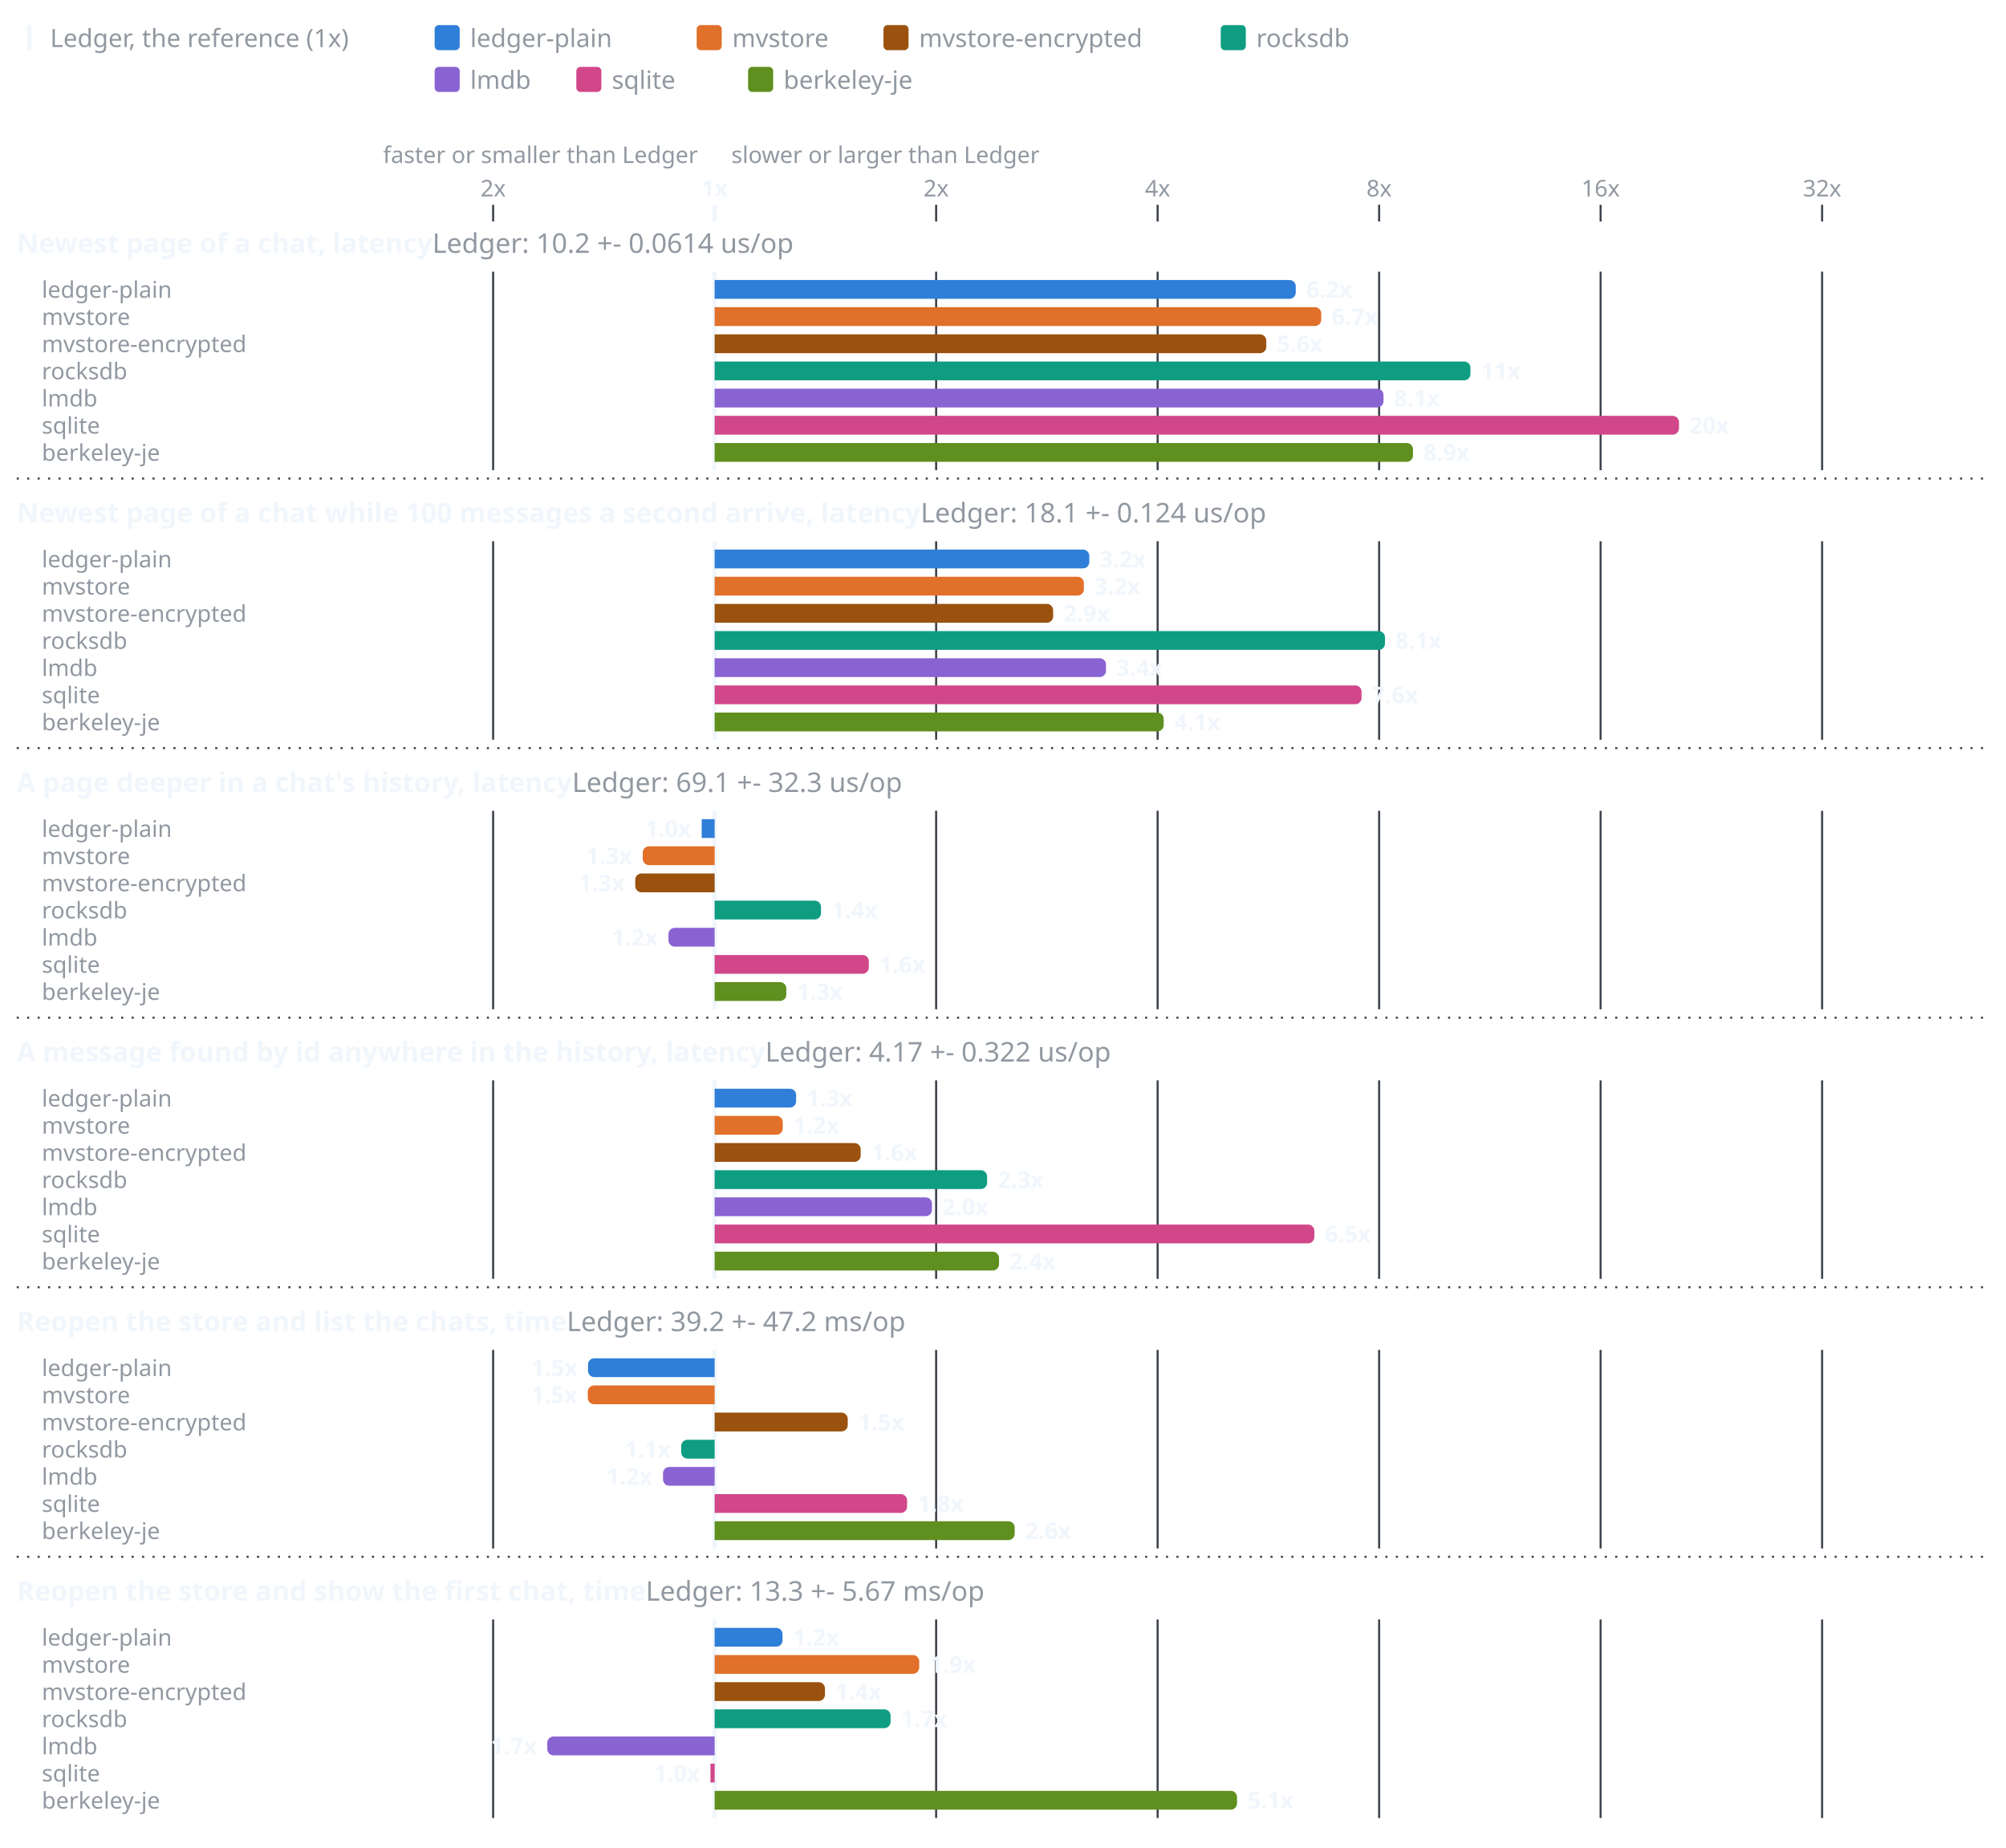
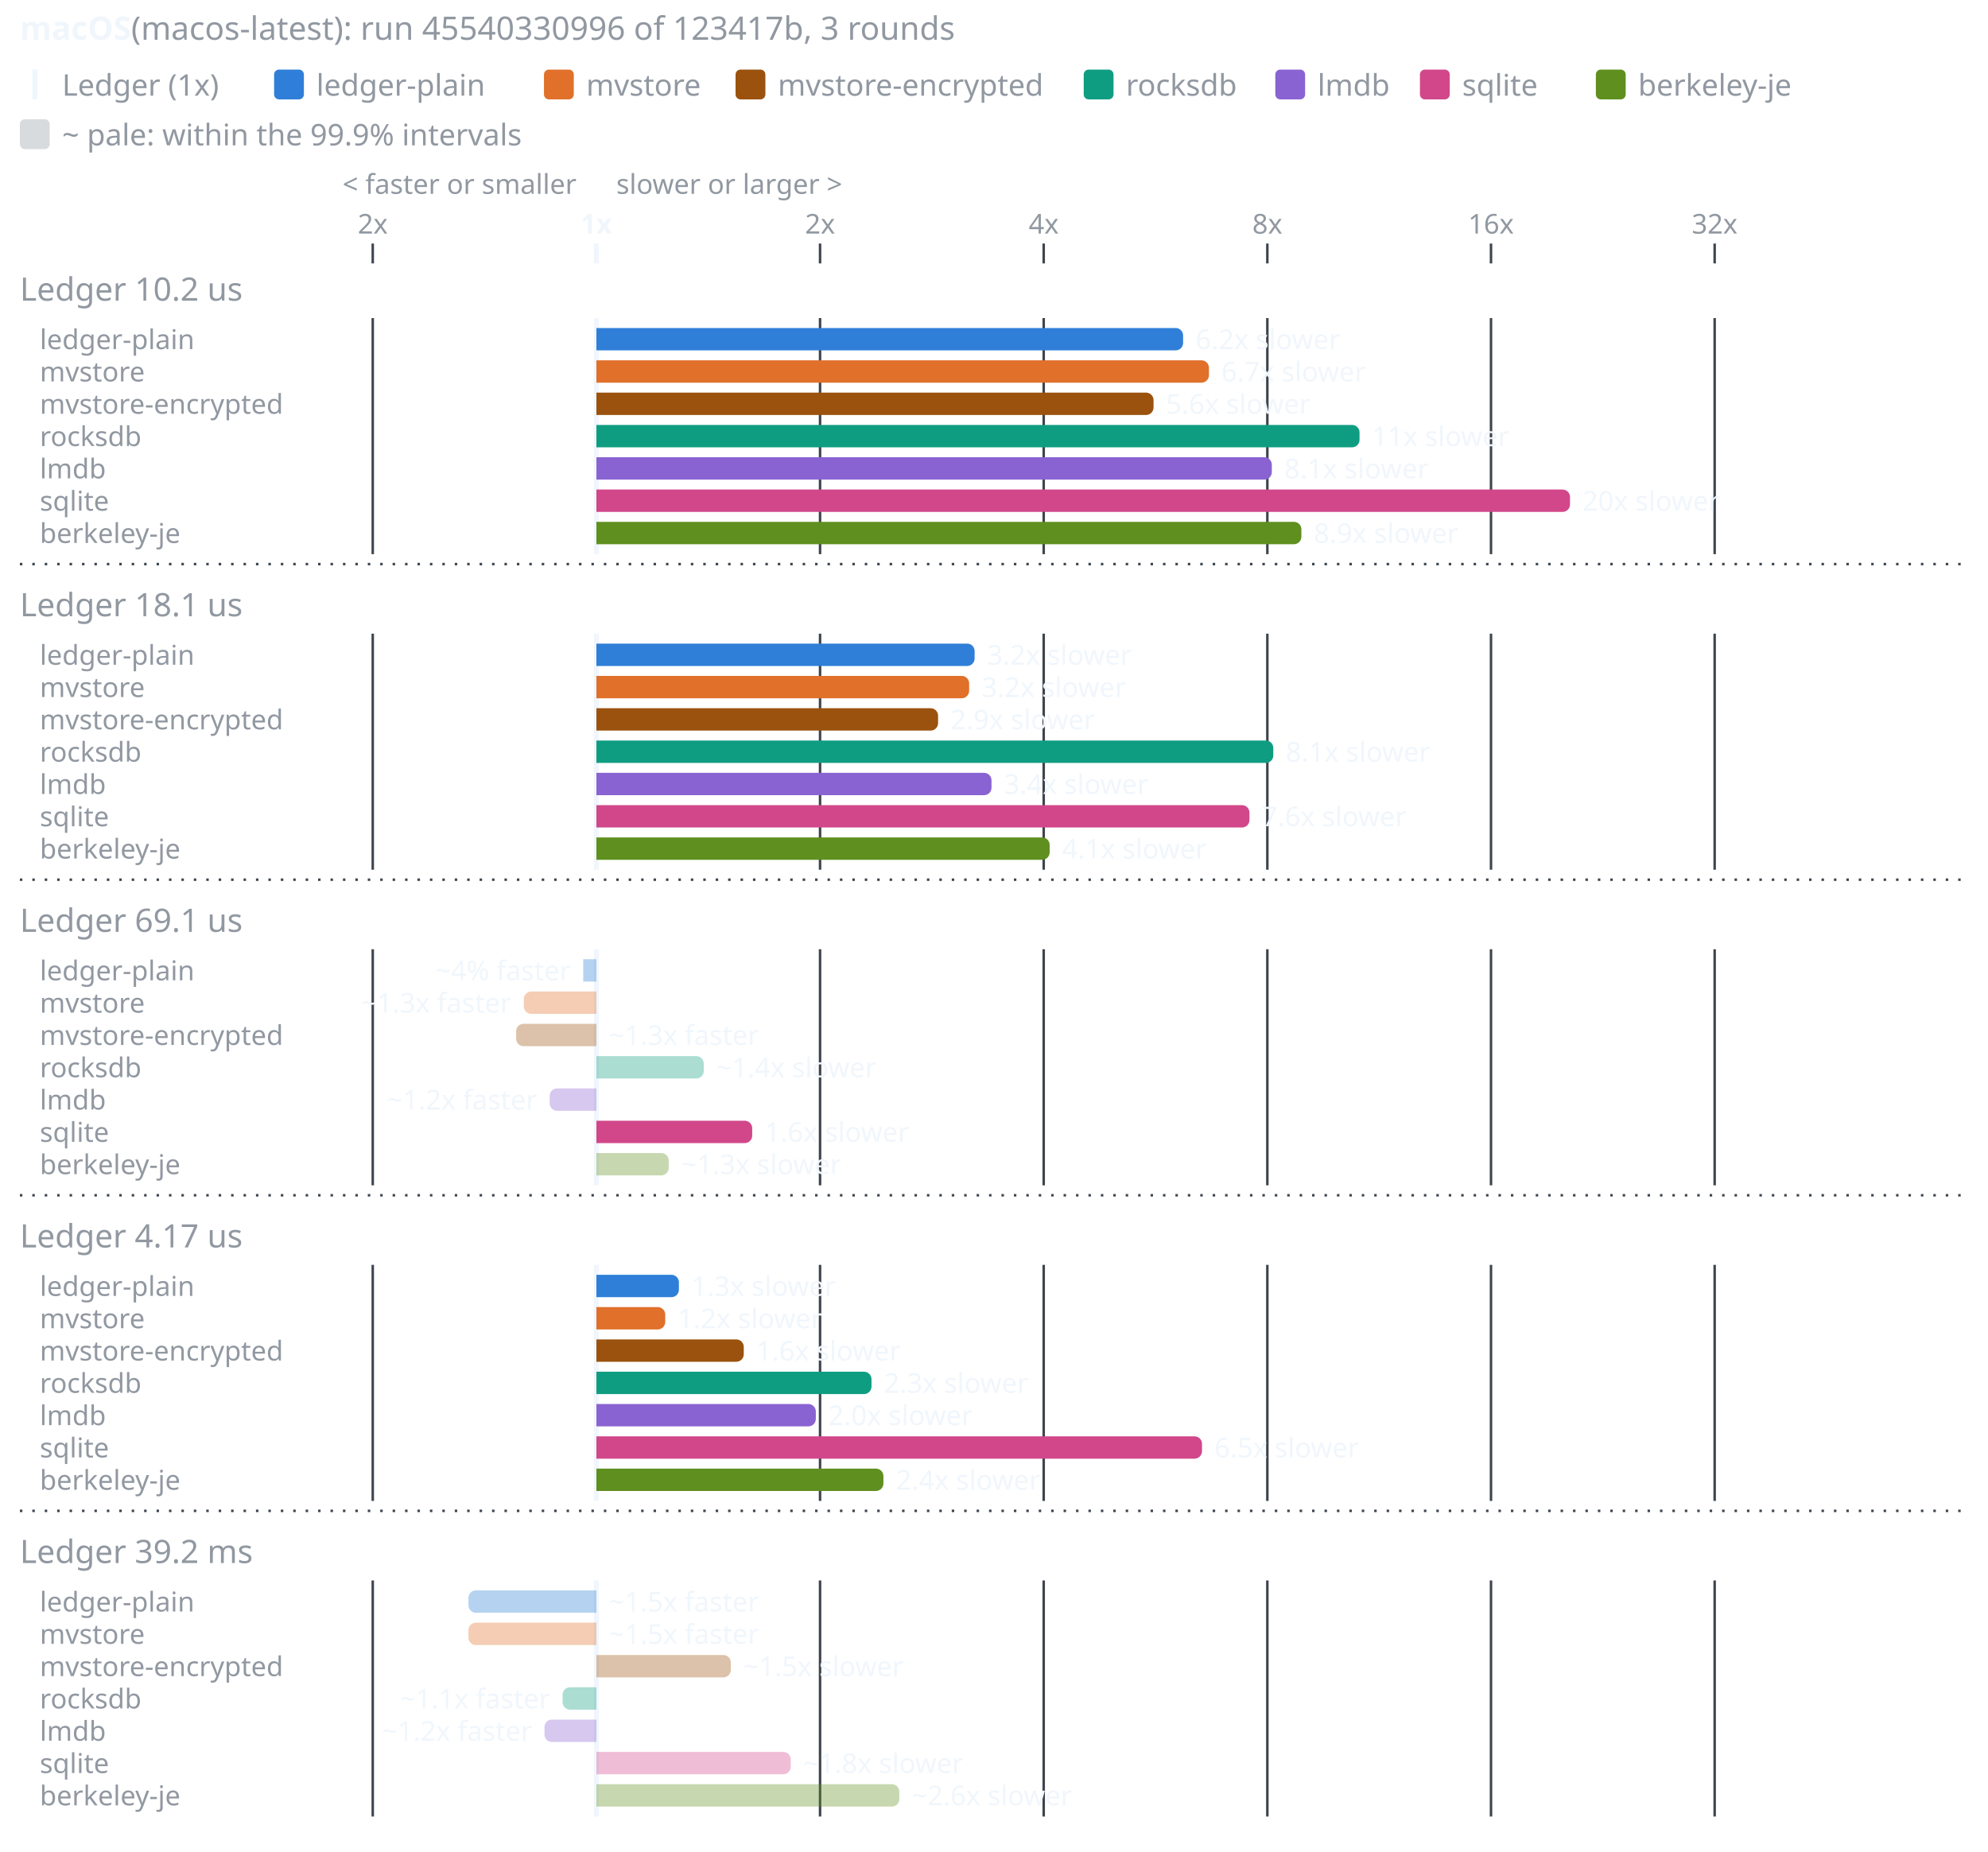
- <svg xmlns="http://www.w3.org/2000/svg" viewBox="0 0 960 884" width="960" height="884" font-family="-apple-system, BlinkMacSystemFont, 'Segoe UI', 'Noto Sans', Helvetica, Arial, sans-serif" role="img" aria-label="Reads on macOS: each engine's cost relative to Ledger">
+ <svg xmlns="http://www.w3.org/2000/svg" viewBox="0 0 800 745" width="800" height="745" font-family="-apple-system, BlinkMacSystemFont, 'Segoe UI', 'Noto Sans', Helvetica, Arial, sans-serif" role="img" aria-label="Reads on macOS: each engine's cost relative to Ledger">
  <defs>
    <pattern id="hatch" width="5" height="5" patternUnits="userSpaceOnUse" patternTransform="rotate(45)">
      <rect width="5" height="5" fill="#8b949e" fill-opacity="0.25" />
      <line x1="0" y1="0" x2="0" y2="5" stroke="#8b949e" stroke-width="2.5" />
    </pattern>
  </defs>
-   <line x1="14" y1="12" x2="14" y2="24" stroke="#f0f6fc" stroke-width="2" />
-   <text x="24" y="22.5" font-size="12" fill="#9198a1">Ledger, the reference (1x)</text>
-   <rect x="208" y="12" width="12" height="12" rx="2" fill="#2f7fd8" />
-   <text x="225" y="22.5" font-size="12" fill="#9198a1">ledger-plain</text>
-   <rect x="333.4" y="12" width="12" height="12" rx="2" fill="#e0702a" />
-   <text x="350.4" y="22.5" font-size="12" fill="#9198a1">mvstore</text>
-   <rect x="422.8" y="12" width="12" height="12" rx="2" fill="#9a520e" />
-   <text x="439.8" y="22.5" font-size="12" fill="#9198a1">mvstore-encrypted</text>
-   <rect x="584.2" y="12" width="12" height="12" rx="2" fill="#0f9d82" />
-   <text x="601.2" y="22.5" font-size="12" fill="#9198a1">rocksdb</text>
-   <rect x="208" y="32" width="12" height="12" rx="2" fill="#8a63d2" />
-   <text x="225" y="42.5" font-size="12" fill="#9198a1">lmdb</text>
-   <rect x="275.8" y="32" width="12" height="12" rx="2" fill="#d1478a" />
-   <text x="292.8" y="42.5" font-size="12" fill="#9198a1">sqlite</text>
-   <rect x="358.0" y="32" width="12" height="12" rx="2" fill="#5f8f1f" />
-   <text x="375.0" y="42.5" font-size="12" fill="#9198a1">berkeley-je</text>
-   <text x="334.0" y="78" font-size="11" text-anchor="end" fill="#9198a1">faster or smaller than Ledger</text>
-   <text x="350.0" y="78" font-size="11" fill="#9198a1">slower or larger than Ledger</text>
-   <line x1="236.0" y1="98.0" x2="236.0" y2="106.0" stroke="#3d444d" stroke-width="1" />
-   <line x1="342.0" y1="98.0" x2="342.0" y2="106.0" stroke="#f0f6fc" stroke-width="2" />
-   <line x1="448.0" y1="98.0" x2="448.0" y2="106.0" stroke="#3d444d" stroke-width="1" />
-   <line x1="554.0" y1="98.0" x2="554.0" y2="106.0" stroke="#3d444d" stroke-width="1" />
-   <line x1="660.0" y1="98.0" x2="660.0" y2="106.0" stroke="#3d444d" stroke-width="1" />
-   <line x1="766.0" y1="98.0" x2="766.0" y2="106.0" stroke="#3d444d" stroke-width="1" />
-   <line x1="872.0" y1="98.0" x2="872.0" y2="106.0" stroke="#3d444d" stroke-width="1" />
-   <text x="236.0" y="94" font-size="11" text-anchor="middle" fill="#9198a1">2x</text>
-   <text x="342.0" y="94" font-size="11" text-anchor="middle" fill="#f0f6fc" font-weight="600">1x</text>
-   <text x="448.0" y="94" font-size="11" text-anchor="middle" fill="#9198a1">2x</text>
-   <text x="554.0" y="94" font-size="11" text-anchor="middle" fill="#9198a1">4x</text>
-   <text x="660.0" y="94" font-size="11" text-anchor="middle" fill="#9198a1">8x</text>
-   <text x="766.0" y="94" font-size="11" text-anchor="middle" fill="#9198a1">16x</text>
-   <text x="872.0" y="94" font-size="11" text-anchor="middle" fill="#9198a1">32x</text>
-   <text x="8" y="121" font-size="13" font-weight="600" fill="#f0f6fc">Newest page of a chat, latency<tspan font-weight="400" fill="#9198a1">  Ledger: 10.2 +- 0.0614 us/op</tspan>
-   </text>
-   <line x1="236.0" y1="130.0" x2="236.0" y2="225.0" stroke="#3d444d" stroke-width="1" />
-   <line x1="342.0" y1="130.0" x2="342.0" y2="225.0" stroke="#f0f6fc" stroke-width="2" />
-   <line x1="448.0" y1="130.0" x2="448.0" y2="225.0" stroke="#3d444d" stroke-width="1" />
-   <line x1="554.0" y1="130.0" x2="554.0" y2="225.0" stroke="#3d444d" stroke-width="1" />
-   <line x1="660.0" y1="130.0" x2="660.0" y2="225.0" stroke="#3d444d" stroke-width="1" />
-   <line x1="766.0" y1="130.0" x2="766.0" y2="225.0" stroke="#3d444d" stroke-width="1" />
-   <line x1="872.0" y1="130.0" x2="872.0" y2="225.0" stroke="#3d444d" stroke-width="1" />
-   <text x="20" y="142.5" font-size="11" fill="#9198a1">ledger-plain</text>
-   <path d="M342.0,134.0H617.1a3,3 0 0 1 3,3v3a3,3 0 0 1 -3,3H342.0z" fill="#2f7fd8" />
-   <text x="625.1" y="142.5" font-size="11" font-weight="600" fill="#f0f6fc">6.2x</text>
-   <text x="20" y="155.5" font-size="11" fill="#9198a1">mvstore</text>
-   <path d="M342.0,147.0H629.3a3,3 0 0 1 3,3v3a3,3 0 0 1 -3,3H342.0z" fill="#e0702a" />
-   <text x="637.3" y="155.5" font-size="11" font-weight="600" fill="#f0f6fc">6.7x</text>
-   <text x="20" y="168.5" font-size="11" fill="#9198a1">mvstore-encrypted</text>
-   <path d="M342.0,160.0H603.0a3,3 0 0 1 3,3v3a3,3 0 0 1 -3,3H342.0z" fill="#9a520e" />
-   <text x="611.0" y="168.5" font-size="11" font-weight="600" fill="#f0f6fc">5.6x</text>
-   <text x="20" y="181.5" font-size="11" fill="#9198a1">rocksdb</text>
-   <path d="M342.0,173.0H700.7a3,3 0 0 1 3,3v3a3,3 0 0 1 -3,3H342.0z" fill="#0f9d82" />
-   <text x="708.7" y="181.5" font-size="11" font-weight="600" fill="#f0f6fc">11x</text>
-   <text x="20" y="194.5" font-size="11" fill="#9198a1">lmdb</text>
-   <path d="M342.0,186.0H659.1a3,3 0 0 1 3,3v3a3,3 0 0 1 -3,3H342.0z" fill="#8a63d2" />
-   <text x="667.1" y="194.5" font-size="11" font-weight="600" fill="#f0f6fc">8.1x</text>
-   <text x="20" y="207.5" font-size="11" fill="#9198a1">sqlite</text>
-   <path d="M342.0,199.0H800.5a3,3 0 0 1 3,3v3a3,3 0 0 1 -3,3H342.0z" fill="#d1478a" />
-   <text x="808.5" y="207.5" font-size="11" font-weight="600" fill="#f0f6fc">20x</text>
-   <text x="20" y="220.5" font-size="11" fill="#9198a1">berkeley-je</text>
-   <path d="M342.0,212.0H673.2a3,3 0 0 1 3,3v3a3,3 0 0 1 -3,3H342.0z" fill="#5f8f1f" />
-   <text x="681.2" y="220.5" font-size="11" font-weight="600" fill="#f0f6fc">8.9x</text>
-   <line x1="8" y1="229.0" x2="952" y2="229.0" stroke="#3d444d" stroke-width="1" stroke-dasharray="1 4" />
-   <text x="8" y="250" font-size="13" font-weight="600" fill="#f0f6fc">Newest page of a chat while 100 messages a second arrive, latency<tspan font-weight="400" fill="#9198a1">  Ledger: 18.1 +- 0.124 us/op</tspan>
-   </text>
-   <line x1="236.0" y1="259.0" x2="236.0" y2="354.0" stroke="#3d444d" stroke-width="1" />
-   <line x1="342.0" y1="259.0" x2="342.0" y2="354.0" stroke="#f0f6fc" stroke-width="2" />
-   <line x1="448.0" y1="259.0" x2="448.0" y2="354.0" stroke="#3d444d" stroke-width="1" />
-   <line x1="554.0" y1="259.0" x2="554.0" y2="354.0" stroke="#3d444d" stroke-width="1" />
-   <line x1="660.0" y1="259.0" x2="660.0" y2="354.0" stroke="#3d444d" stroke-width="1" />
-   <line x1="766.0" y1="259.0" x2="766.0" y2="354.0" stroke="#3d444d" stroke-width="1" />
-   <line x1="872.0" y1="259.0" x2="872.0" y2="354.0" stroke="#3d444d" stroke-width="1" />
-   <text x="20" y="271.5" font-size="11" fill="#9198a1">ledger-plain</text>
-   <path d="M342.0,263.0H518.3a3,3 0 0 1 3,3v3a3,3 0 0 1 -3,3H342.0z" fill="#2f7fd8" />
-   <text x="526.3" y="271.5" font-size="11" font-weight="600" fill="#f0f6fc">3.2x</text>
-   <text x="20" y="284.5" font-size="11" fill="#9198a1">mvstore</text>
-   <path d="M342.0,276.0H515.7a3,3 0 0 1 3,3v3a3,3 0 0 1 -3,3H342.0z" fill="#e0702a" />
-   <text x="523.7" y="284.5" font-size="11" font-weight="600" fill="#f0f6fc">3.2x</text>
-   <text x="20" y="297.5" font-size="11" fill="#9198a1">mvstore-encrypted</text>
-   <path d="M342.0,289.0H501.0a3,3 0 0 1 3,3v3a3,3 0 0 1 -3,3H342.0z" fill="#9a520e" />
-   <text x="509.0" y="297.5" font-size="11" font-weight="600" fill="#f0f6fc">2.9x</text>
-   <text x="20" y="310.5" font-size="11" fill="#9198a1">rocksdb</text>
-   <path d="M342.0,302.0H659.8a3,3 0 0 1 3,3v3a3,3 0 0 1 -3,3H342.0z" fill="#0f9d82" />
-   <text x="667.8" y="310.5" font-size="11" font-weight="600" fill="#f0f6fc">8.1x</text>
-   <text x="20" y="323.5" font-size="11" fill="#9198a1">lmdb</text>
-   <path d="M342.0,315.0H526.3a3,3 0 0 1 3,3v3a3,3 0 0 1 -3,3H342.0z" fill="#8a63d2" />
-   <text x="534.3" y="323.5" font-size="11" font-weight="600" fill="#f0f6fc">3.4x</text>
-   <text x="20" y="336.5" font-size="11" fill="#9198a1">sqlite</text>
-   <path d="M342.0,328.0H648.6a3,3 0 0 1 3,3v3a3,3 0 0 1 -3,3H342.0z" fill="#d1478a" />
-   <text x="656.6" y="336.5" font-size="11" font-weight="600" fill="#f0f6fc">7.6x</text>
-   <text x="20" y="349.5" font-size="11" fill="#9198a1">berkeley-je</text>
-   <path d="M342.0,341.0H553.9a3,3 0 0 1 3,3v3a3,3 0 0 1 -3,3H342.0z" fill="#5f8f1f" />
-   <text x="561.9" y="349.5" font-size="11" font-weight="600" fill="#f0f6fc">4.1x</text>
-   <line x1="8" y1="358.0" x2="952" y2="358.0" stroke="#3d444d" stroke-width="1" stroke-dasharray="1 4" />
-   <text x="8" y="379" font-size="13" font-weight="600" fill="#f0f6fc">A page deeper in a chat's history, latency<tspan font-weight="400" fill="#9198a1">  Ledger: 69.1 +- 32.3 us/op</tspan>
-   </text>
-   <line x1="236.0" y1="388.0" x2="236.0" y2="483.0" stroke="#3d444d" stroke-width="1" />
-   <line x1="342.0" y1="388.0" x2="342.0" y2="483.0" stroke="#f0f6fc" stroke-width="2" />
-   <line x1="448.0" y1="388.0" x2="448.0" y2="483.0" stroke="#3d444d" stroke-width="1" />
-   <line x1="554.0" y1="388.0" x2="554.0" y2="483.0" stroke="#3d444d" stroke-width="1" />
-   <line x1="660.0" y1="388.0" x2="660.0" y2="483.0" stroke="#3d444d" stroke-width="1" />
-   <line x1="766.0" y1="388.0" x2="766.0" y2="483.0" stroke="#3d444d" stroke-width="1" />
-   <line x1="872.0" y1="388.0" x2="872.0" y2="483.0" stroke="#3d444d" stroke-width="1" />
-   <text x="20" y="400.5" font-size="11" fill="#9198a1">ledger-plain</text>
-   <path d="M335.8,392.0h6.2v9h-6.2z" fill="#2f7fd8" />
-   <text x="330.8" y="400.5" font-size="11" font-weight="600" text-anchor="end" fill="#f0f6fc">1.0x</text>
-   <text x="20" y="413.5" font-size="11" fill="#9198a1">mvstore</text>
-   <path d="M342.0,405.0H310.6a3,3 0 0 0 -3,3v3a3,3 0 0 0 3,3H342.0z" fill="#e0702a" />
-   <text x="302.6" y="413.5" font-size="11" font-weight="600" text-anchor="end" fill="#f0f6fc">1.3x</text>
-   <text x="20" y="426.5" font-size="11" fill="#9198a1">mvstore-encrypted</text>
-   <path d="M342.0,418.0H307.0a3,3 0 0 0 -3,3v3a3,3 0 0 0 3,3H342.0z" fill="#9a520e" />
-   <text x="299.0" y="426.5" font-size="11" font-weight="600" text-anchor="end" fill="#f0f6fc">1.3x</text>
-   <text x="20" y="439.5" font-size="11" fill="#9198a1">rocksdb</text>
-   <path d="M342.0,431.0H389.9a3,3 0 0 1 3,3v3a3,3 0 0 1 -3,3H342.0z" fill="#0f9d82" />
-   <text x="397.9" y="439.5" font-size="11" font-weight="600" fill="#f0f6fc">1.4x</text>
-   <text x="20" y="452.5" font-size="11" fill="#9198a1">lmdb</text>
-   <path d="M342.0,444.0H322.9a3,3 0 0 0 -3,3v3a3,3 0 0 0 3,3H342.0z" fill="#8a63d2" />
-   <text x="314.9" y="452.5" font-size="11" font-weight="600" text-anchor="end" fill="#f0f6fc">1.2x</text>
-   <text x="20" y="465.5" font-size="11" fill="#9198a1">sqlite</text>
-   <path d="M342.0,457.0H412.8a3,3 0 0 1 3,3v3a3,3 0 0 1 -3,3H342.0z" fill="#d1478a" />
-   <text x="420.8" y="465.5" font-size="11" font-weight="600" fill="#f0f6fc">1.6x</text>
-   <text x="20" y="478.5" font-size="11" fill="#9198a1">berkeley-je</text>
-   <path d="M342.0,470.0H373.3a3,3 0 0 1 3,3v3a3,3 0 0 1 -3,3H342.0z" fill="#5f8f1f" />
-   <text x="381.3" y="478.5" font-size="11" font-weight="600" fill="#f0f6fc">1.3x</text>
-   <line x1="8" y1="487.0" x2="952" y2="487.0" stroke="#3d444d" stroke-width="1" stroke-dasharray="1 4" />
-   <text x="8" y="508" font-size="13" font-weight="600" fill="#f0f6fc">A message found by id anywhere in the history, latency<tspan font-weight="400" fill="#9198a1">  Ledger: 4.17 +- 0.322 us/op</tspan>
-   </text>
-   <line x1="236.0" y1="517.0" x2="236.0" y2="612.0" stroke="#3d444d" stroke-width="1" />
-   <line x1="342.0" y1="517.0" x2="342.0" y2="612.0" stroke="#f0f6fc" stroke-width="2" />
-   <line x1="448.0" y1="517.0" x2="448.0" y2="612.0" stroke="#3d444d" stroke-width="1" />
-   <line x1="554.0" y1="517.0" x2="554.0" y2="612.0" stroke="#3d444d" stroke-width="1" />
-   <line x1="660.0" y1="517.0" x2="660.0" y2="612.0" stroke="#3d444d" stroke-width="1" />
-   <line x1="766.0" y1="517.0" x2="766.0" y2="612.0" stroke="#3d444d" stroke-width="1" />
-   <line x1="872.0" y1="517.0" x2="872.0" y2="612.0" stroke="#3d444d" stroke-width="1" />
-   <text x="20" y="529.5" font-size="11" fill="#9198a1">ledger-plain</text>
-   <path d="M342.0,521.0H378.0a3,3 0 0 1 3,3v3a3,3 0 0 1 -3,3H342.0z" fill="#2f7fd8" />
-   <text x="386.0" y="529.5" font-size="11" font-weight="600" fill="#f0f6fc">1.3x</text>
-   <text x="20" y="542.5" font-size="11" fill="#9198a1">mvstore</text>
-   <path d="M342.0,534.0H371.6a3,3 0 0 1 3,3v3a3,3 0 0 1 -3,3H342.0z" fill="#e0702a" />
-   <text x="379.6" y="542.5" font-size="11" font-weight="600" fill="#f0f6fc">1.2x</text>
-   <text x="20" y="555.5" font-size="11" fill="#9198a1">mvstore-encrypted</text>
-   <path d="M342.0,547.0H408.9a3,3 0 0 1 3,3v3a3,3 0 0 1 -3,3H342.0z" fill="#9a520e" />
-   <text x="416.9" y="555.5" font-size="11" font-weight="600" fill="#f0f6fc">1.6x</text>
-   <text x="20" y="568.5" font-size="11" fill="#9198a1">rocksdb</text>
-   <path d="M342.0,560.0H469.4a3,3 0 0 1 3,3v3a3,3 0 0 1 -3,3H342.0z" fill="#0f9d82" />
-   <text x="477.4" y="568.5" font-size="11" font-weight="600" fill="#f0f6fc">2.3x</text>
-   <text x="20" y="581.5" font-size="11" fill="#9198a1">lmdb</text>
-   <path d="M342.0,573.0H443.0a3,3 0 0 1 3,3v3a3,3 0 0 1 -3,3H342.0z" fill="#8a63d2" />
-   <text x="451.0" y="581.5" font-size="11" font-weight="600" fill="#f0f6fc">2.0x</text>
-   <text x="20" y="594.5" font-size="11" fill="#9198a1">sqlite</text>
-   <path d="M342.0,586.0H626.0a3,3 0 0 1 3,3v3a3,3 0 0 1 -3,3H342.0z" fill="#d1478a" />
-   <text x="634.0" y="594.5" font-size="11" font-weight="600" fill="#f0f6fc">6.5x</text>
-   <text x="20" y="607.5" font-size="11" fill="#9198a1">berkeley-je</text>
-   <path d="M342.0,599.0H475.1a3,3 0 0 1 3,3v3a3,3 0 0 1 -3,3H342.0z" fill="#5f8f1f" />
-   <text x="483.1" y="607.5" font-size="11" font-weight="600" fill="#f0f6fc">2.4x</text>
-   <line x1="8" y1="616.0" x2="952" y2="616.0" stroke="#3d444d" stroke-width="1" stroke-dasharray="1 4" />
-   <text x="8" y="637" font-size="13" font-weight="600" fill="#f0f6fc">Reopen the store and list the chats, time<tspan font-weight="400" fill="#9198a1">  Ledger: 39.2 +- 47.2 ms/op</tspan>
-   </text>
-   <line x1="236.0" y1="646.0" x2="236.0" y2="741.0" stroke="#3d444d" stroke-width="1" />
-   <line x1="342.0" y1="646.0" x2="342.0" y2="741.0" stroke="#f0f6fc" stroke-width="2" />
-   <line x1="448.0" y1="646.0" x2="448.0" y2="741.0" stroke="#3d444d" stroke-width="1" />
-   <line x1="554.0" y1="646.0" x2="554.0" y2="741.0" stroke="#3d444d" stroke-width="1" />
-   <line x1="660.0" y1="646.0" x2="660.0" y2="741.0" stroke="#3d444d" stroke-width="1" />
-   <line x1="766.0" y1="646.0" x2="766.0" y2="741.0" stroke="#3d444d" stroke-width="1" />
-   <line x1="872.0" y1="646.0" x2="872.0" y2="741.0" stroke="#3d444d" stroke-width="1" />
-   <text x="20" y="658.5" font-size="11" fill="#9198a1">ledger-plain</text>
-   <path d="M342.0,650.0H284.4a3,3 0 0 0 -3,3v3a3,3 0 0 0 3,3H342.0z" fill="#2f7fd8" />
-   <text x="276.4" y="658.5" font-size="11" font-weight="600" text-anchor="end" fill="#f0f6fc">1.5x</text>
-   <text x="20" y="671.5" font-size="11" fill="#9198a1">mvstore</text>
-   <path d="M342.0,663.0H284.3a3,3 0 0 0 -3,3v3a3,3 0 0 0 3,3H342.0z" fill="#e0702a" />
-   <text x="276.3" y="671.5" font-size="11" font-weight="600" text-anchor="end" fill="#f0f6fc">1.5x</text>
-   <text x="20" y="684.5" font-size="11" fill="#9198a1">mvstore-encrypted</text>
-   <path d="M342.0,676.0H402.7a3,3 0 0 1 3,3v3a3,3 0 0 1 -3,3H342.0z" fill="#9a520e" />
-   <text x="410.7" y="684.5" font-size="11" font-weight="600" fill="#f0f6fc">1.5x</text>
-   <text x="20" y="697.5" font-size="11" fill="#9198a1">rocksdb</text>
-   <path d="M342.0,689.0H329.0a3,3 0 0 0 -3,3v3a3,3 0 0 0 3,3H342.0z" fill="#0f9d82" />
-   <text x="321.0" y="697.5" font-size="11" font-weight="600" text-anchor="end" fill="#f0f6fc">1.1x</text>
-   <text x="20" y="710.5" font-size="11" fill="#9198a1">lmdb</text>
-   <path d="M342.0,702.0H320.3a3,3 0 0 0 -3,3v3a3,3 0 0 0 3,3H342.0z" fill="#8a63d2" />
-   <text x="312.3" y="710.5" font-size="11" font-weight="600" text-anchor="end" fill="#f0f6fc">1.2x</text>
-   <text x="20" y="723.5" font-size="11" fill="#9198a1">sqlite</text>
-   <path d="M342.0,715.0H431.1a3,3 0 0 1 3,3v3a3,3 0 0 1 -3,3H342.0z" fill="#d1478a" />
-   <text x="439.1" y="723.5" font-size="11" font-weight="600" fill="#f0f6fc">1.8x</text>
-   <text x="20" y="736.5" font-size="11" fill="#9198a1">berkeley-je</text>
-   <path d="M342.0,728.0H482.6a3,3 0 0 1 3,3v3a3,3 0 0 1 -3,3H342.0z" fill="#5f8f1f" />
-   <text x="490.6" y="736.5" font-size="11" font-weight="600" fill="#f0f6fc">2.6x</text>
-   <line x1="8" y1="745.0" x2="952" y2="745.0" stroke="#3d444d" stroke-width="1" stroke-dasharray="1 4" />
-   <text x="8" y="766" font-size="13" font-weight="600" fill="#f0f6fc">Reopen the store and show the first chat, time<tspan font-weight="400" fill="#9198a1">  Ledger: 13.3 +- 5.67 ms/op</tspan>
-   </text>
-   <line x1="236.0" y1="775.0" x2="236.0" y2="870.0" stroke="#3d444d" stroke-width="1" />
-   <line x1="342.0" y1="775.0" x2="342.0" y2="870.0" stroke="#f0f6fc" stroke-width="2" />
-   <line x1="448.0" y1="775.0" x2="448.0" y2="870.0" stroke="#3d444d" stroke-width="1" />
-   <line x1="554.0" y1="775.0" x2="554.0" y2="870.0" stroke="#3d444d" stroke-width="1" />
-   <line x1="660.0" y1="775.0" x2="660.0" y2="870.0" stroke="#3d444d" stroke-width="1" />
-   <line x1="766.0" y1="775.0" x2="766.0" y2="870.0" stroke="#3d444d" stroke-width="1" />
-   <line x1="872.0" y1="775.0" x2="872.0" y2="870.0" stroke="#3d444d" stroke-width="1" />
-   <text x="20" y="787.5" font-size="11" fill="#9198a1">ledger-plain</text>
-   <path d="M342.0,779.0H371.5a3,3 0 0 1 3,3v3a3,3 0 0 1 -3,3H342.0z" fill="#2f7fd8" />
-   <text x="379.5" y="787.5" font-size="11" font-weight="600" fill="#f0f6fc">1.2x</text>
-   <text x="20" y="800.5" font-size="11" fill="#9198a1">mvstore</text>
-   <path d="M342.0,792.0H436.9a3,3 0 0 1 3,3v3a3,3 0 0 1 -3,3H342.0z" fill="#e0702a" />
-   <text x="444.9" y="800.5" font-size="11" font-weight="600" fill="#f0f6fc">1.9x</text>
-   <text x="20" y="813.5" font-size="11" fill="#9198a1">mvstore-encrypted</text>
-   <path d="M342.0,805.0H391.8a3,3 0 0 1 3,3v3a3,3 0 0 1 -3,3H342.0z" fill="#9a520e" />
-   <text x="399.8" y="813.5" font-size="11" font-weight="600" fill="#f0f6fc">1.4x</text>
-   <text x="20" y="826.5" font-size="11" fill="#9198a1">rocksdb</text>
-   <path d="M342.0,818.0H423.2a3,3 0 0 1 3,3v3a3,3 0 0 1 -3,3H342.0z" fill="#0f9d82" />
-   <text x="431.2" y="826.5" font-size="11" font-weight="600" fill="#f0f6fc">1.7x</text>
-   <text x="20" y="839.5" font-size="11" fill="#9198a1">lmdb</text>
-   <path d="M342.0,831.0H264.9a3,3 0 0 0 -3,3v3a3,3 0 0 0 3,3H342.0z" fill="#8a63d2" />
-   <text x="256.9" y="839.5" font-size="11" font-weight="600" text-anchor="end" fill="#f0f6fc">1.7x</text>
-   <text x="20" y="852.5" font-size="11" fill="#9198a1">sqlite</text>
-   <path d="M340.0,844.0h2.0v9h-2.0z" fill="#d1478a" />
-   <text x="335.0" y="852.5" font-size="11" font-weight="600" text-anchor="end" fill="#f0f6fc">1.0x</text>
-   <text x="20" y="865.5" font-size="11" fill="#9198a1">berkeley-je</text>
-   <path d="M342.0,857.0H589.0a3,3 0 0 1 3,3v3a3,3 0 0 1 -3,3H342.0z" fill="#5f8f1f" />
-   <text x="597.0" y="865.5" font-size="11" font-weight="600" fill="#f0f6fc">5.1x</text>
+   <text x="8" y="16" font-size="13" font-weight="600" fill="#f0f6fc">macOS<tspan font-weight="400" fill="#9198a1"> (macos-latest): run 45540330996 of 123417b, 3 rounds</tspan>
+   </text>
+   <line x1="14" y1="28" x2="14" y2="40" stroke="#f0f6fc" stroke-width="2" />
+   <text x="25" y="38.5" font-size="12" fill="#9198a1">Ledger (1x)</text>
+   <rect x="110.3" y="28" width="12" height="12" rx="2" fill="#2f7fd8" />
+   <text x="127.3" y="38.5" font-size="12" fill="#9198a1">ledger-plain</text>
+   <rect x="218.9" y="28" width="12" height="12" rx="2" fill="#e0702a" />
+   <text x="235.9" y="38.5" font-size="12" fill="#9198a1">mvstore</text>
+   <rect x="296.0" y="28" width="12" height="12" rx="2" fill="#9a520e" />
+   <text x="313.0" y="38.5" font-size="12" fill="#9198a1">mvstore-encrypted</text>
+   <rect x="436.1" y="28" width="12" height="12" rx="2" fill="#0f9d82" />
+   <text x="453.1" y="38.5" font-size="12" fill="#9198a1">rocksdb</text>
+   <rect x="513.2" y="28" width="12" height="12" rx="2" fill="#8a63d2" />
+   <text x="530.2" y="38.5" font-size="12" fill="#9198a1">lmdb</text>
+   <rect x="571.4" y="28" width="12" height="12" rx="2" fill="#d1478a" />
+   <text x="588.4" y="38.5" font-size="12" fill="#9198a1">sqlite</text>
+   <rect x="642.2" y="28" width="12" height="12" rx="2" fill="#5f8f1f" />
+   <text x="659.2" y="38.5" font-size="12" fill="#9198a1">berkeley-je</text>
+   <rect x="8" y="48" width="12" height="12" rx="2" fill="#9198a1" fill-opacity="0.35" />
+   <text x="25" y="58.5" font-size="12" fill="#9198a1">~ pale: within the 99.9% intervals</text>
+   <text x="232.0" y="78" font-size="11" text-anchor="end" fill="#9198a1">&lt; faster or smaller</text>
+   <text x="248.0" y="78" font-size="11" fill="#9198a1">slower or larger &gt;</text>
+   <line x1="150.0" y1="98.0" x2="150.0" y2="106.0" stroke="#3d444d" stroke-width="1" />
+   <line x1="240.0" y1="98.0" x2="240.0" y2="106.0" stroke="#f0f6fc" stroke-width="2" />
+   <line x1="330.0" y1="98.0" x2="330.0" y2="106.0" stroke="#3d444d" stroke-width="1" />
+   <line x1="420.0" y1="98.0" x2="420.0" y2="106.0" stroke="#3d444d" stroke-width="1" />
+   <line x1="510.0" y1="98.0" x2="510.0" y2="106.0" stroke="#3d444d" stroke-width="1" />
+   <line x1="600.0" y1="98.0" x2="600.0" y2="106.0" stroke="#3d444d" stroke-width="1" />
+   <line x1="690.0" y1="98.0" x2="690.0" y2="106.0" stroke="#3d444d" stroke-width="1" />
+   <text x="150.0" y="94" font-size="11" text-anchor="middle" fill="#9198a1">2x</text>
+   <text x="240.0" y="94" font-size="11" text-anchor="middle" fill="#f0f6fc" font-weight="600">1x</text>
+   <text x="330.0" y="94" font-size="11" text-anchor="middle" fill="#9198a1">2x</text>
+   <text x="420.0" y="94" font-size="11" text-anchor="middle" fill="#9198a1">4x</text>
+   <text x="510.0" y="94" font-size="11" text-anchor="middle" fill="#9198a1">8x</text>
+   <text x="600.0" y="94" font-size="11" text-anchor="middle" fill="#9198a1">16x</text>
+   <text x="690.0" y="94" font-size="11" text-anchor="middle" fill="#9198a1">32x</text>
+   <text x="8" y="121" font-size="13" font-weight="600" fill="#f0f6fc">
+     <tspan font-weight="400" fill="#9198a1">  Ledger 10.2 us</tspan>
+   </text>
+   <line x1="150.0" y1="128.0" x2="150.0" y2="223.0" stroke="#3d444d" stroke-width="1" />
+   <line x1="240.0" y1="128.0" x2="240.0" y2="223.0" stroke="#f0f6fc" stroke-width="2" />
+   <line x1="330.0" y1="128.0" x2="330.0" y2="223.0" stroke="#3d444d" stroke-width="1" />
+   <line x1="420.0" y1="128.0" x2="420.0" y2="223.0" stroke="#3d444d" stroke-width="1" />
+   <line x1="510.0" y1="128.0" x2="510.0" y2="223.0" stroke="#3d444d" stroke-width="1" />
+   <line x1="600.0" y1="128.0" x2="600.0" y2="223.0" stroke="#3d444d" stroke-width="1" />
+   <line x1="690.0" y1="128.0" x2="690.0" y2="223.0" stroke="#3d444d" stroke-width="1" />
+   <text x="16" y="140.5" font-size="11" fill="#9198a1">ledger-plain</text>
+   <path d="M240.0,132.0H473.1a3,3 0 0 1 3,3v3a3,3 0 0 1 -3,3H240.0z" fill="#2f7fd8" />
+   <text x="481.1" y="140.5" font-size="11" fill="#f0f6fc">6.2x slower</text>
+   <text x="16" y="153.5" font-size="11" fill="#9198a1">mvstore</text>
+   <path d="M240.0,145.0H483.5a3,3 0 0 1 3,3v3a3,3 0 0 1 -3,3H240.0z" fill="#e0702a" />
+   <text x="491.5" y="153.5" font-size="11" fill="#f0f6fc">6.7x slower</text>
+   <text x="16" y="166.5" font-size="11" fill="#9198a1">mvstore-encrypted</text>
+   <path d="M240.0,158.0H461.2a3,3 0 0 1 3,3v3a3,3 0 0 1 -3,3H240.0z" fill="#9a520e" />
+   <text x="469.2" y="166.5" font-size="11" fill="#f0f6fc">5.6x slower</text>
+   <text x="16" y="179.5" font-size="11" fill="#9198a1">rocksdb</text>
+   <path d="M240.0,171.0H544.1a3,3 0 0 1 3,3v3a3,3 0 0 1 -3,3H240.0z" fill="#0f9d82" />
+   <text x="552.1" y="179.5" font-size="11" fill="#f0f6fc">11x slower</text>
+   <text x="16" y="192.5" font-size="11" fill="#9198a1">lmdb</text>
+   <path d="M240.0,184.0H508.8a3,3 0 0 1 3,3v3a3,3 0 0 1 -3,3H240.0z" fill="#8a63d2" />
+   <text x="516.8" y="192.5" font-size="11" fill="#f0f6fc">8.1x slower</text>
+   <text x="16" y="205.5" font-size="11" fill="#9198a1">sqlite</text>
+   <path d="M240.0,197.0H628.8a3,3 0 0 1 3,3v3a3,3 0 0 1 -3,3H240.0z" fill="#d1478a" />
+   <text x="636.8" y="205.5" font-size="11" fill="#f0f6fc">20x slower</text>
+   <text x="16" y="218.5" font-size="11" fill="#9198a1">berkeley-je</text>
+   <path d="M240.0,210.0H520.7a3,3 0 0 1 3,3v3a3,3 0 0 1 -3,3H240.0z" fill="#5f8f1f" />
+   <text x="528.7" y="218.5" font-size="11" fill="#f0f6fc">8.9x slower</text>
+   <line x1="8" y1="227.0" x2="792" y2="227.0" stroke="#3d444d" stroke-width="1" stroke-dasharray="1 4" />
+   <text x="8" y="248" font-size="13" font-weight="600" fill="#f0f6fc">
+     <tspan font-weight="400" fill="#9198a1">  Ledger 18.1 us</tspan>
+   </text>
+   <line x1="150.0" y1="255.0" x2="150.0" y2="350.0" stroke="#3d444d" stroke-width="1" />
+   <line x1="240.0" y1="255.0" x2="240.0" y2="350.0" stroke="#f0f6fc" stroke-width="2" />
+   <line x1="330.0" y1="255.0" x2="330.0" y2="350.0" stroke="#3d444d" stroke-width="1" />
+   <line x1="420.0" y1="255.0" x2="420.0" y2="350.0" stroke="#3d444d" stroke-width="1" />
+   <line x1="510.0" y1="255.0" x2="510.0" y2="350.0" stroke="#3d444d" stroke-width="1" />
+   <line x1="600.0" y1="255.0" x2="600.0" y2="350.0" stroke="#3d444d" stroke-width="1" />
+   <line x1="690.0" y1="255.0" x2="690.0" y2="350.0" stroke="#3d444d" stroke-width="1" />
+   <text x="16" y="267.5" font-size="11" fill="#9198a1">ledger-plain</text>
+   <path d="M240.0,259.0H389.2a3,3 0 0 1 3,3v3a3,3 0 0 1 -3,3H240.0z" fill="#2f7fd8" />
+   <text x="397.2" y="267.5" font-size="11" fill="#f0f6fc">3.2x slower</text>
+   <text x="16" y="280.5" font-size="11" fill="#9198a1">mvstore</text>
+   <path d="M240.0,272.0H387.0a3,3 0 0 1 3,3v3a3,3 0 0 1 -3,3H240.0z" fill="#e0702a" />
+   <text x="395.0" y="280.5" font-size="11" fill="#f0f6fc">3.2x slower</text>
+   <text x="16" y="293.5" font-size="11" fill="#9198a1">mvstore-encrypted</text>
+   <path d="M240.0,285.0H374.5a3,3 0 0 1 3,3v3a3,3 0 0 1 -3,3H240.0z" fill="#9a520e" />
+   <text x="382.5" y="293.5" font-size="11" fill="#f0f6fc">2.9x slower</text>
+   <text x="16" y="306.5" font-size="11" fill="#9198a1">rocksdb</text>
+   <path d="M240.0,298.0H509.4a3,3 0 0 1 3,3v3a3,3 0 0 1 -3,3H240.0z" fill="#0f9d82" />
+   <text x="517.4" y="306.5" font-size="11" fill="#f0f6fc">8.1x slower</text>
+   <text x="16" y="319.5" font-size="11" fill="#9198a1">lmdb</text>
+   <path d="M240.0,311.0H396.0a3,3 0 0 1 3,3v3a3,3 0 0 1 -3,3H240.0z" fill="#8a63d2" />
+   <text x="404.0" y="319.5" font-size="11" fill="#f0f6fc">3.4x slower</text>
+   <text x="16" y="332.5" font-size="11" fill="#9198a1">sqlite</text>
+   <path d="M240.0,324.0H499.8a3,3 0 0 1 3,3v3a3,3 0 0 1 -3,3H240.0z" fill="#d1478a" />
+   <text x="507.8" y="332.5" font-size="11" fill="#f0f6fc">7.6x slower</text>
+   <text x="16" y="345.5" font-size="11" fill="#9198a1">berkeley-je</text>
+   <path d="M240.0,337.0H419.4a3,3 0 0 1 3,3v3a3,3 0 0 1 -3,3H240.0z" fill="#5f8f1f" />
+   <text x="427.4" y="345.5" font-size="11" fill="#f0f6fc">4.1x slower</text>
+   <line x1="8" y1="354.0" x2="792" y2="354.0" stroke="#3d444d" stroke-width="1" stroke-dasharray="1 4" />
+   <text x="8" y="375" font-size="13" font-weight="600" fill="#f0f6fc">
+     <tspan font-weight="400" fill="#9198a1">  Ledger 69.1 us</tspan>
+   </text>
+   <line x1="150.0" y1="382.0" x2="150.0" y2="477.0" stroke="#3d444d" stroke-width="1" />
+   <line x1="240.0" y1="382.0" x2="240.0" y2="477.0" stroke="#f0f6fc" stroke-width="2" />
+   <line x1="330.0" y1="382.0" x2="330.0" y2="477.0" stroke="#3d444d" stroke-width="1" />
+   <line x1="420.0" y1="382.0" x2="420.0" y2="477.0" stroke="#3d444d" stroke-width="1" />
+   <line x1="510.0" y1="382.0" x2="510.0" y2="477.0" stroke="#3d444d" stroke-width="1" />
+   <line x1="600.0" y1="382.0" x2="600.0" y2="477.0" stroke="#3d444d" stroke-width="1" />
+   <line x1="690.0" y1="382.0" x2="690.0" y2="477.0" stroke="#3d444d" stroke-width="1" />
+   <text x="16" y="394.5" font-size="11" fill="#9198a1">ledger-plain</text>
+   <path d="M234.7,386.0h5.3v9h-5.3z" fill="#2f7fd8" fill-opacity="0.35" />
+   <text x="229.7" y="394.5" font-size="11" text-anchor="end" fill="#f0f6fc">~4% faster</text>
+   <text x="16" y="407.5" font-size="11" fill="#9198a1">mvstore</text>
+   <path d="M240.0,399.0H213.8a3,3 0 0 0 -3,3v3a3,3 0 0 0 3,3H240.0z" fill="#e0702a" fill-opacity="0.35" />
+   <text x="205.8" y="407.5" font-size="11" text-anchor="end" fill="#f0f6fc">~1.3x faster</text>
+   <text x="16" y="420.5" font-size="11" fill="#9198a1">mvstore-encrypted</text>
+   <path d="M240.0,412.0H210.7a3,3 0 0 0 -3,3v3a3,3 0 0 0 3,3H240.0z" fill="#9a520e" fill-opacity="0.35" />
+   <text x="245.0" y="420.5" font-size="11" fill="#f0f6fc">~1.3x faster</text>
+   <text x="16" y="433.5" font-size="11" fill="#9198a1">rocksdb</text>
+   <path d="M240.0,425.0H280.2a3,3 0 0 1 3,3v3a3,3 0 0 1 -3,3H240.0z" fill="#0f9d82" fill-opacity="0.35" />
+   <text x="288.2" y="433.5" font-size="11" fill="#f0f6fc">~1.4x slower</text>
+   <text x="16" y="446.5" font-size="11" fill="#9198a1">lmdb</text>
+   <path d="M240.0,438.0H224.2a3,3 0 0 0 -3,3v3a3,3 0 0 0 3,3H240.0z" fill="#8a63d2" fill-opacity="0.35" />
+   <text x="216.2" y="446.5" font-size="11" text-anchor="end" fill="#f0f6fc">~1.2x faster</text>
+   <text x="16" y="459.5" font-size="11" fill="#9198a1">sqlite</text>
+   <path d="M240.0,451.0H299.7a3,3 0 0 1 3,3v3a3,3 0 0 1 -3,3H240.0z" fill="#d1478a" />
+   <text x="307.7" y="459.5" font-size="11" fill="#f0f6fc">1.6x slower</text>
+   <text x="16" y="472.5" font-size="11" fill="#9198a1">berkeley-je</text>
+   <path d="M240.0,464.0H266.1a3,3 0 0 1 3,3v3a3,3 0 0 1 -3,3H240.0z" fill="#5f8f1f" fill-opacity="0.35" />
+   <text x="274.1" y="472.5" font-size="11" fill="#f0f6fc">~1.3x slower</text>
+   <line x1="8" y1="481.0" x2="792" y2="481.0" stroke="#3d444d" stroke-width="1" stroke-dasharray="1 4" />
+   <text x="8" y="502" font-size="13" font-weight="600" fill="#f0f6fc">
+     <tspan font-weight="400" fill="#9198a1">  Ledger 4.17 us</tspan>
+   </text>
+   <line x1="150.0" y1="509.0" x2="150.0" y2="604.0" stroke="#3d444d" stroke-width="1" />
+   <line x1="240.0" y1="509.0" x2="240.0" y2="604.0" stroke="#f0f6fc" stroke-width="2" />
+   <line x1="330.0" y1="509.0" x2="330.0" y2="604.0" stroke="#3d444d" stroke-width="1" />
+   <line x1="420.0" y1="509.0" x2="420.0" y2="604.0" stroke="#3d444d" stroke-width="1" />
+   <line x1="510.0" y1="509.0" x2="510.0" y2="604.0" stroke="#3d444d" stroke-width="1" />
+   <line x1="600.0" y1="509.0" x2="600.0" y2="604.0" stroke="#3d444d" stroke-width="1" />
+   <line x1="690.0" y1="509.0" x2="690.0" y2="604.0" stroke="#3d444d" stroke-width="1" />
+   <text x="16" y="521.5" font-size="11" fill="#9198a1">ledger-plain</text>
+   <path d="M240.0,513.0H270.2a3,3 0 0 1 3,3v3a3,3 0 0 1 -3,3H240.0z" fill="#2f7fd8" />
+   <text x="278.2" y="521.5" font-size="11" fill="#f0f6fc">1.3x slower</text>
+   <text x="16" y="534.5" font-size="11" fill="#9198a1">mvstore</text>
+   <path d="M240.0,526.0H264.7a3,3 0 0 1 3,3v3a3,3 0 0 1 -3,3H240.0z" fill="#e0702a" />
+   <text x="272.7" y="534.5" font-size="11" fill="#f0f6fc">1.2x slower</text>
+   <text x="16" y="547.5" font-size="11" fill="#9198a1">mvstore-encrypted</text>
+   <path d="M240.0,539.0H296.3a3,3 0 0 1 3,3v3a3,3 0 0 1 -3,3H240.0z" fill="#9a520e" />
+   <text x="304.3" y="547.5" font-size="11" fill="#f0f6fc">1.6x slower</text>
+   <text x="16" y="560.5" font-size="11" fill="#9198a1">rocksdb</text>
+   <path d="M240.0,552.0H347.7a3,3 0 0 1 3,3v3a3,3 0 0 1 -3,3H240.0z" fill="#0f9d82" />
+   <text x="355.7" y="560.5" font-size="11" fill="#f0f6fc">2.3x slower</text>
+   <text x="16" y="573.5" font-size="11" fill="#9198a1">lmdb</text>
+   <path d="M240.0,565.0H325.3a3,3 0 0 1 3,3v3a3,3 0 0 1 -3,3H240.0z" fill="#8a63d2" />
+   <text x="333.3" y="573.5" font-size="11" fill="#f0f6fc">2.0x slower</text>
+   <text x="16" y="586.5" font-size="11" fill="#9198a1">sqlite</text>
+   <path d="M240.0,578.0H480.7a3,3 0 0 1 3,3v3a3,3 0 0 1 -3,3H240.0z" fill="#d1478a" />
+   <text x="488.7" y="586.5" font-size="11" fill="#f0f6fc">6.5x slower</text>
+   <text x="16" y="599.5" font-size="11" fill="#9198a1">berkeley-je</text>
+   <path d="M240.0,591.0H352.5a3,3 0 0 1 3,3v3a3,3 0 0 1 -3,3H240.0z" fill="#5f8f1f" />
+   <text x="360.5" y="599.5" font-size="11" fill="#f0f6fc">2.4x slower</text>
+   <line x1="8" y1="608.0" x2="792" y2="608.0" stroke="#3d444d" stroke-width="1" stroke-dasharray="1 4" />
+   <text x="8" y="629" font-size="13" font-weight="600" fill="#f0f6fc">
+     <tspan font-weight="400" fill="#9198a1">  Ledger 39.2 ms</tspan>
+   </text>
+   <line x1="150.0" y1="636.0" x2="150.0" y2="731.0" stroke="#3d444d" stroke-width="1" />
+   <line x1="240.0" y1="636.0" x2="240.0" y2="731.0" stroke="#f0f6fc" stroke-width="2" />
+   <line x1="330.0" y1="636.0" x2="330.0" y2="731.0" stroke="#3d444d" stroke-width="1" />
+   <line x1="420.0" y1="636.0" x2="420.0" y2="731.0" stroke="#3d444d" stroke-width="1" />
+   <line x1="510.0" y1="636.0" x2="510.0" y2="731.0" stroke="#3d444d" stroke-width="1" />
+   <line x1="600.0" y1="636.0" x2="600.0" y2="731.0" stroke="#3d444d" stroke-width="1" />
+   <line x1="690.0" y1="636.0" x2="690.0" y2="731.0" stroke="#3d444d" stroke-width="1" />
+   <text x="16" y="648.5" font-size="11" fill="#9198a1">ledger-plain</text>
+   <path d="M240.0,640.0H191.5a3,3 0 0 0 -3,3v3a3,3 0 0 0 3,3H240.0z" fill="#2f7fd8" fill-opacity="0.35" />
+   <text x="245.0" y="648.5" font-size="11" fill="#f0f6fc">~1.5x faster</text>
+   <text x="16" y="661.5" font-size="11" fill="#9198a1">mvstore</text>
+   <path d="M240.0,653.0H191.5a3,3 0 0 0 -3,3v3a3,3 0 0 0 3,3H240.0z" fill="#e0702a" fill-opacity="0.35" />
+   <text x="245.0" y="661.5" font-size="11" fill="#f0f6fc">~1.5x faster</text>
+   <text x="16" y="674.5" font-size="11" fill="#9198a1">mvstore-encrypted</text>
+   <path d="M240.0,666.0H291.1a3,3 0 0 1 3,3v3a3,3 0 0 1 -3,3H240.0z" fill="#9a520e" fill-opacity="0.35" />
+   <text x="299.1" y="674.5" font-size="11" fill="#f0f6fc">~1.5x slower</text>
+   <text x="16" y="687.5" font-size="11" fill="#9198a1">rocksdb</text>
+   <path d="M240.0,679.0H229.4a3,3 0 0 0 -3,3v3a3,3 0 0 0 3,3H240.0z" fill="#0f9d82" fill-opacity="0.35" />
+   <text x="221.4" y="687.5" font-size="11" text-anchor="end" fill="#f0f6fc">~1.1x faster</text>
+   <text x="16" y="700.5" font-size="11" fill="#9198a1">lmdb</text>
+   <path d="M240.0,692.0H222.1a3,3 0 0 0 -3,3v3a3,3 0 0 0 3,3H240.0z" fill="#8a63d2" fill-opacity="0.35" />
+   <text x="214.1" y="700.5" font-size="11" text-anchor="end" fill="#f0f6fc">~1.2x faster</text>
+   <text x="16" y="713.5" font-size="11" fill="#9198a1">sqlite</text>
+   <path d="M240.0,705.0H315.2a3,3 0 0 1 3,3v3a3,3 0 0 1 -3,3H240.0z" fill="#d1478a" fill-opacity="0.35" />
+   <text x="323.2" y="713.5" font-size="11" fill="#f0f6fc">~1.8x slower</text>
+   <text x="16" y="726.5" font-size="11" fill="#9198a1">berkeley-je</text>
+   <path d="M240.0,718.0H358.9a3,3 0 0 1 3,3v3a3,3 0 0 1 -3,3H240.0z" fill="#5f8f1f" fill-opacity="0.35" />
+   <text x="366.9" y="726.5" font-size="11" fill="#f0f6fc">~2.6x slower</text>
</svg>
